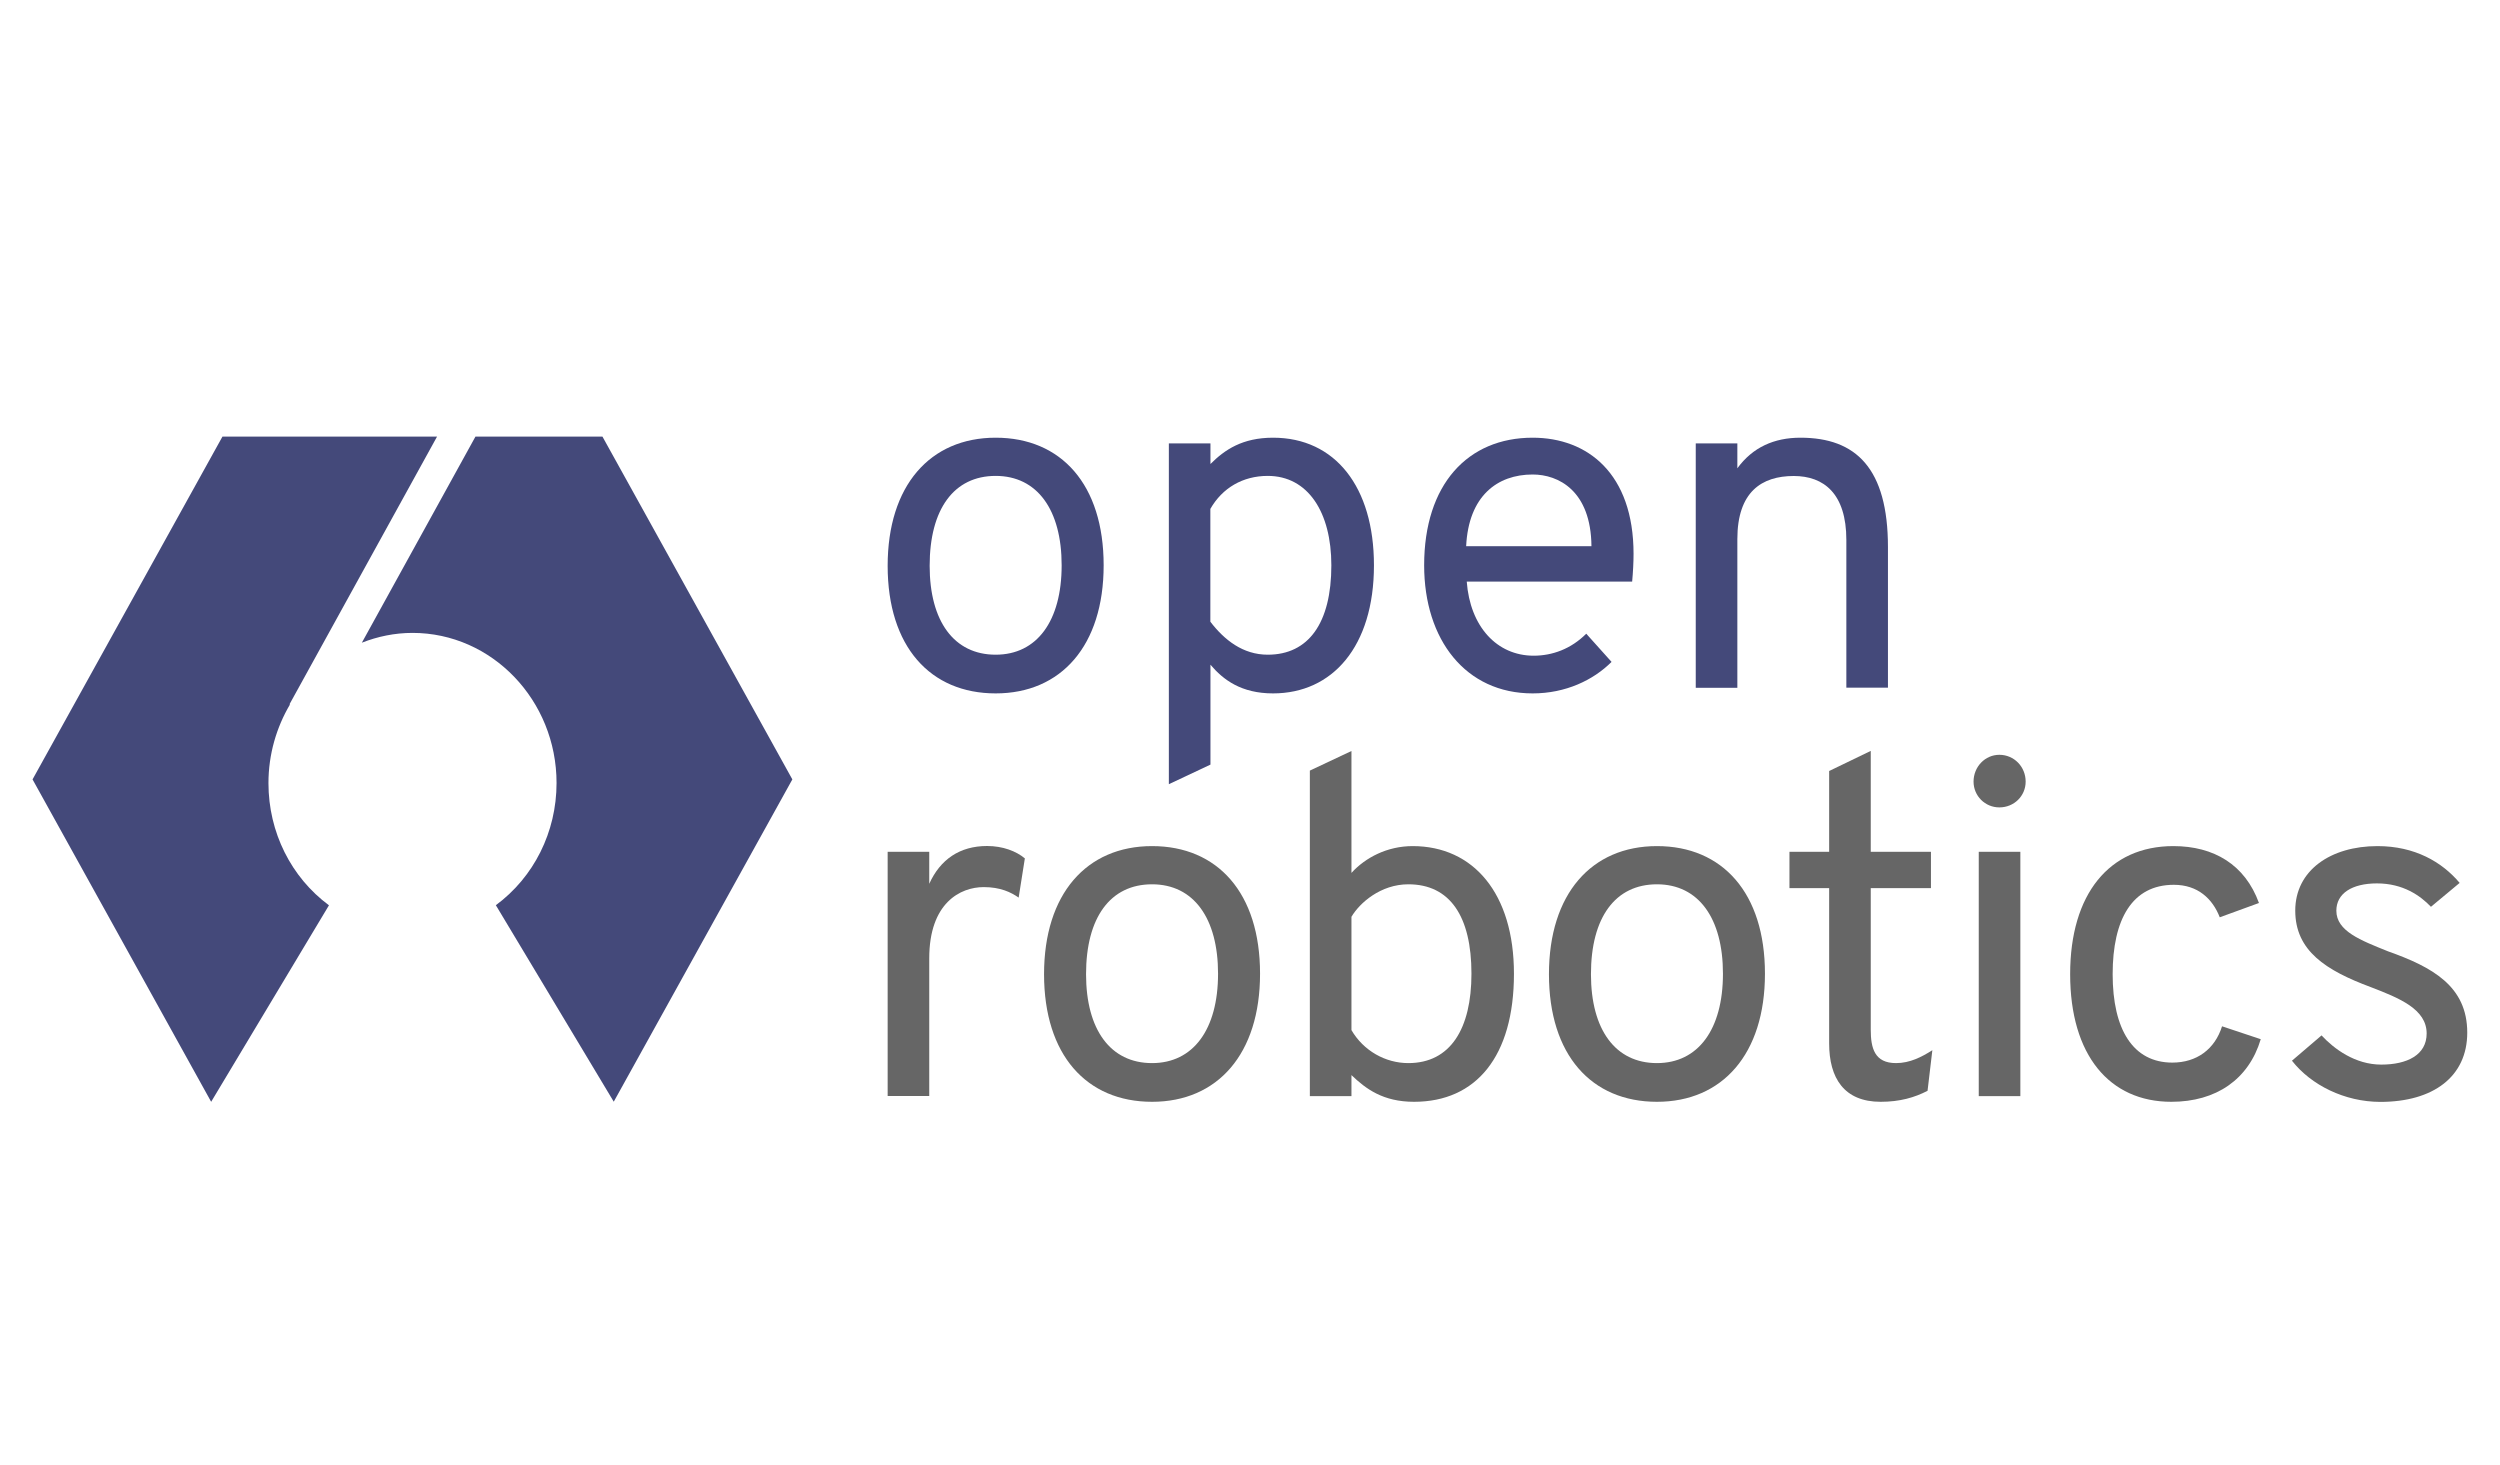
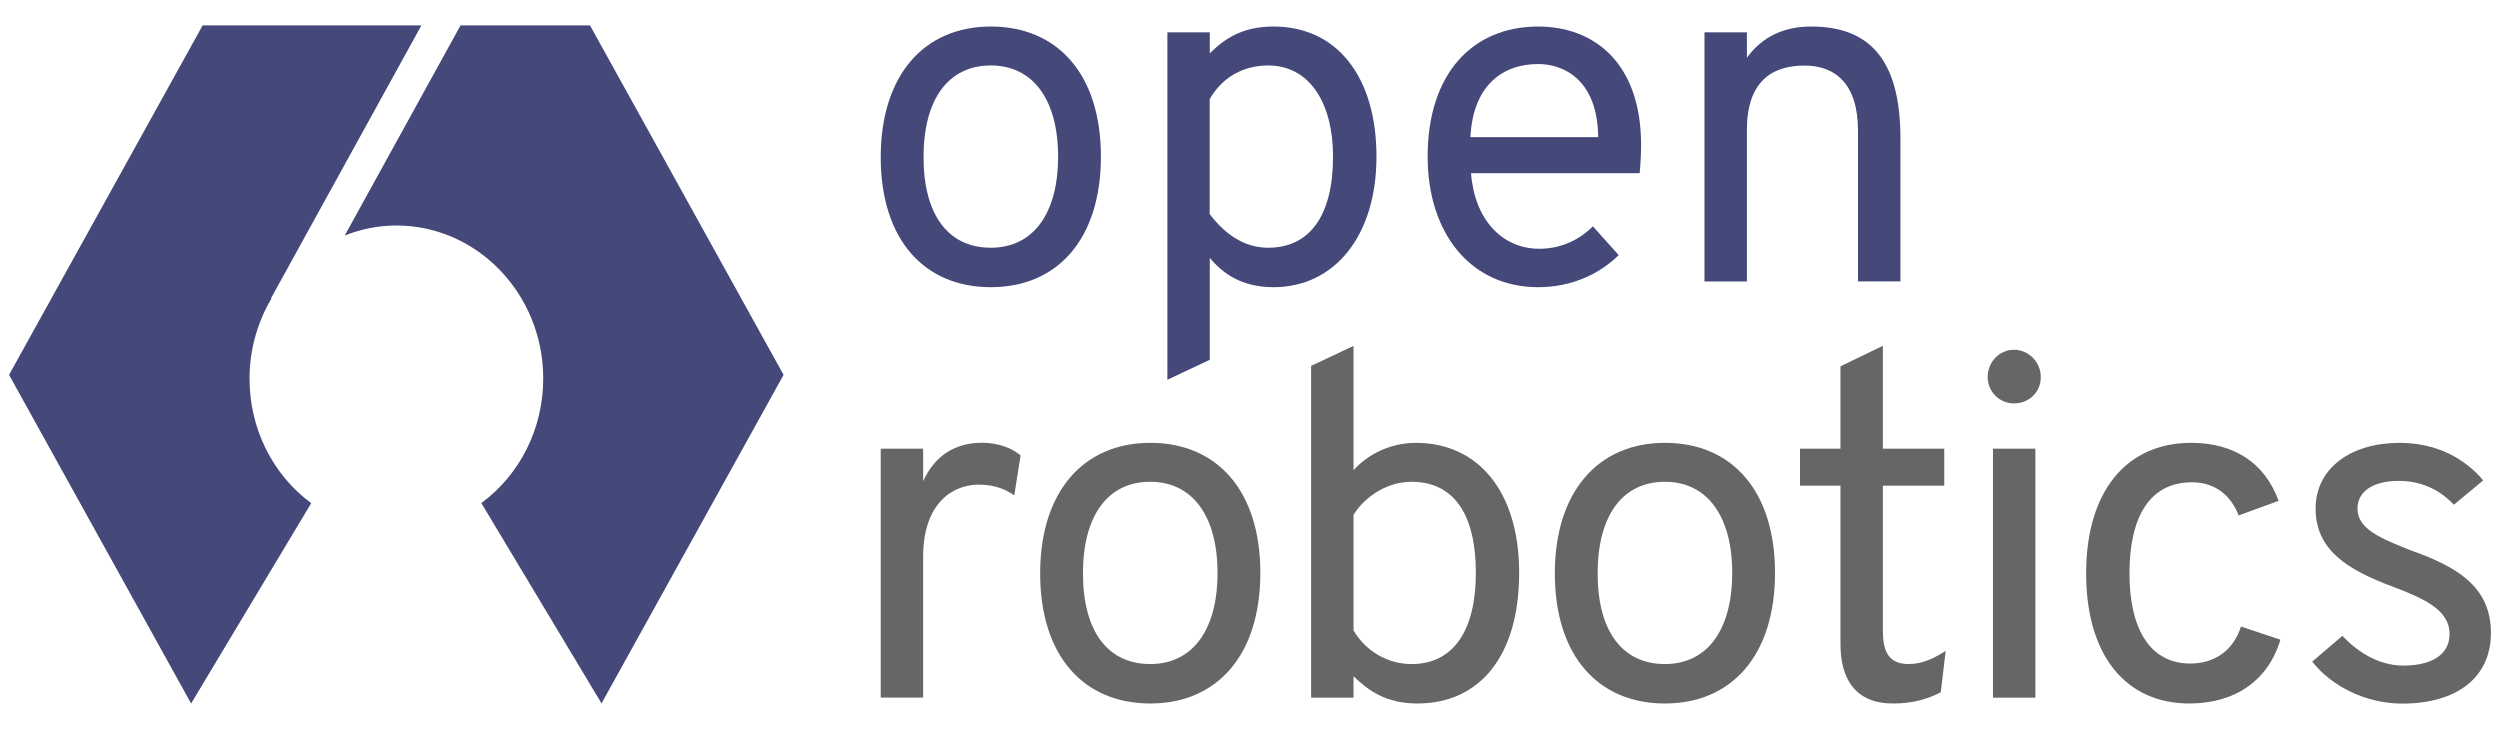
- <svg xmlns="http://www.w3.org/2000/svg" version="1.1" id="Layer_1" x="0px" y="0px" viewBox="0 0 2500 1465" style="enable-background:new 0 0 2500 1465;" xml:space="preserve">
-   <style type="text/css">
- 	.st0{fill:#252F3E;}
- 	.st1{fill-rule:evenodd;clip-rule:evenodd;fill:#FF9900;}
- 	.st2{fill:#E8710A;}
- 	.st3{fill:#F9AB00;}
- 	.st4{fill:#706D6E;}
- 	.st5{fill:#F1511B;}
- 	.st6{fill:#80CC28;}
- 	.st7{fill:#00ADEF;}
- 	.st8{fill:#FBBC09;}
- 	.st9{fill:#77B900;}
- 	.st10{fill:#0F0F0F;}
- 	.st11{fill:#44497A;enable-background:new    ;}
- 	.st12{enable-background:new    ;}
- 	.st13{fill:#44497A;}
- 	.st14{fill:#666666;}
- 	.st15{fill:#232E4A;}
- </style>
-   <g id="g3347_1_" transform="translate(-2.848139,0)">
-     <path id="path61_1_" class="st11" d="M292.4,704.2l0.4,0.3c-13.5,22.9-21.5,49.8-21.5,78.6c0,49.3,22.8,94.3,60.5,122.2L214,1101.8   L35.4,779.4l189.9-342.8h214.6C439.9,436.6,292.4,704.2,292.4,704.2z M616.6,1101.7L498.7,905.2c37.8-27.9,60.7-72.9,60.7-122.2   c0-82.8-64.7-150.1-144-150.1c-17.9,0-34.9,3.6-50.7,9.8l113.6-206.1h127l189.9,342.8L616.6,1101.7z" />
-     <g class="st12">
-       <path class="st13" d="M890.5,565.8c0-80.3,42.5-128.1,108-128.1c65.5,0,108,46.8,108,127.6c0,80.3-42.5,128.1-108,128.1    C933.1,693.4,890.5,646.6,890.5,565.8z M1064.5,565.3c0-55.5-24.4-89.4-66-89.4c-41.6,0-66,33-66,89.9c0,55.5,24.4,88.9,66,88.9    C1039.7,654.7,1064.5,621.2,1064.5,565.3z" />
-       <path class="st13" d="M1213.3,664.7v99.9l-41.6,19.6V443.4h41.6V464c14.3-14.3,32-26.3,62.6-26.3c62.1,0,100.9,49.2,100.9,127.6    c0,81.3-41.6,128.1-100.9,128.1C1244.3,693.4,1226.2,680,1213.3,664.7z M1334.2,565.3c0-53.1-23.4-89.4-63.6-89.4    c-24.9,0-45.4,12-57.4,33v112.8c13.9,18.2,32.5,33,57.4,33C1311.3,654.7,1334.2,623.2,1334.2,565.3z" />
-       <path class="st13" d="M1427,565.3c0-80.8,43.5-127.6,108.5-127.6c55,0,100.9,35.9,100.9,116.2c0,7.7-0.5,18.2-1.4,27.7h-165.4    c3.3,44.9,30.1,74.1,66.9,74.1c18.6,0,37.3-6.7,52.6-22l25.3,28.2c-18.2,18.2-45.9,31.5-78.9,31.5    C1468.6,693.4,1427,639.9,1427,565.3z M1594.3,546.2c-0.5-55.5-33-71.7-58.8-71.7c-35.4,0-64.1,21.5-66.5,71.7H1594.3z" />
-       <path class="st13" d="M1849.2,540c0-46.4-22.5-64-52.6-64c-32,0-56.4,15.8-56.4,63.1v148.7h-41.6V443.4h41.6v24.9    c15.3-21,36.8-30.6,63.1-30.6c55.5,0,87.5,30.6,87.5,109.5v140.5h-41.6V540z" />
+ <svg xmlns="http://www.w3.org/2000/svg" id="Layer_1" data-name="Layer 1" viewBox="0 0 2500 755.55">
+   <defs>
+     <style>
+       .cls-1 {
+         isolation: isolate;
+       }
+ 
+       .cls-2 {
+         fill: #44497a;
+       }
+ 
+       .cls-3 {
+         fill: #666;
+       }
+     </style>
+   </defs>
+   <g id="g3347">
+     <path id="path61" class="cls-2" d="m271.04,298.19l.41.31c-13.76,23.34-21.92,50.76-21.92,80.12,0,50.26,23.24,96.13,61.67,124.57l-120.08,200.31L9.06,374.85,202.64,25.41h218.76s-150.36,272.79-150.36,272.79Zm330.48,405.2l-120.18-200.31c38.53-28.44,61.88-74.31,61.88-124.57,0-84.4-65.95-153.01-146.79-153.01-18.25,0-35.58,3.67-51.68,9.99L460.54,25.41h129.46l193.58,349.44-182.06,328.55Z" />
+     <g class="cls-1">
+       <path class="cls-2" d="m880.73,157.11c0-81.86,43.32-130.58,110.09-130.58s110.09,47.71,110.09,130.07-43.32,130.58-110.09,130.58-110.09-47.71-110.09-130.07Zm177.37-.51c0-56.58-24.87-91.13-67.28-91.13s-67.28,33.64-67.28,91.64,24.87,90.62,67.28,90.62,67.28-34.15,67.28-91.13Z" />
+       <path class="cls-2" d="m1209.79,257.93v101.84l-42.41,19.98V32.34h42.41v21c14.58-14.58,32.62-26.81,63.81-26.81,63.3,0,102.86,50.15,102.86,130.07s-42.41,130.58-102.86,130.58c-32.21,0-50.66-13.66-63.81-29.26Zm123.24-101.33c0-54.13-23.85-91.13-64.83-91.13-25.38,0-46.28,12.23-58.51,33.64v114.99c14.17,18.55,33.13,33.64,58.51,33.64,41.49,0,64.83-32.11,64.83-91.13Z" />
+       <path class="cls-2" d="m1427.63,156.6c0-82.37,44.34-130.07,110.6-130.07,56.07,0,102.86,36.6,102.86,118.45,0,7.85-.51,18.55-1.43,28.24h-168.6c3.36,45.77,30.68,75.54,68.2,75.54,18.96,0,38.02-6.83,53.62-22.43l25.79,28.75c-18.55,18.55-46.79,32.11-80.43,32.11-68.2,0-110.6-54.54-110.6-130.58Zm170.54-19.47c-.51-56.58-33.64-73.09-59.94-73.09-36.09,0-65.34,21.92-67.79,73.09h127.73Z" />
+       <path class="cls-2" d="m1858.01,130.81c0-47.3-22.94-65.24-53.62-65.24-32.62,0-57.49,16.11-57.49,64.32v151.58h-42.41V32.34h42.41v25.38c15.6-21.41,37.51-31.19,64.32-31.19,56.58,0,89.2,31.19,89.2,111.62v143.22h-42.41v-150.56Z" />
    </g>
-     <g class="st12">
-       <path class="st14" d="M890.5,851.8h41.6v32c11-24.4,30.6-37.8,57.8-37.8c15.8,0,29.2,5.2,37.8,12.4l-6.2,39.2    c-7.6-5.3-18.2-10.5-34.9-10.5c-23.4,0-54.5,15.8-54.5,71.2v137.7h-41.6V851.8z" />
-       <path class="st14" d="M1046.9,974.2c0-80.3,42.5-128.1,108-128.1c65.5,0,108,46.8,108,127.6c0,80.3-42.5,128.1-108,128.1    C1089.4,1101.8,1046.9,1055,1046.9,974.2z M1220.9,973.7c0-55.5-24.4-89.4-66-89.4c-41.6,0-66,33-66,89.9    c0,55.5,24.4,88.9,66,88.9C1196,1063.1,1220.9,1029.6,1220.9,973.7z" />
-       <path class="st14" d="M1354.3,1075.1v21h-41.6V770.6l41.6-19.6v121.9c13.9-15.3,35.8-26.8,61.2-26.8    c60.7,0,101.3,47.3,101.3,127.6c0,82.7-37.8,128.1-99.9,128.1C1385.9,1101.8,1368.7,1088.9,1354.3,1075.1z M1474.3,973.7    c0-57.4-21.5-89.4-63.1-89.4c-27.7,0-48.7,18.6-56.9,32.5v113.3c12,20.6,33.9,33,56.9,33    C1453.3,1063.1,1474.3,1028.7,1474.3,973.7z" />
-       <path class="st14" d="M1551.8,974.2c0-80.3,42.5-128.1,108-128.1c65.5,0,108,46.8,108,127.6c0,80.3-42.5,128.1-108,128.1    C1594.3,1101.8,1551.8,1055,1551.8,974.2z M1725.8,973.7c0-55.5-24.4-89.4-66-89.4c-41.6,0-66,33-66,89.9    c0,55.5,24.4,88.9,66,88.9C1700.9,1063.1,1725.8,1029.6,1725.8,973.7z" />
-       <path class="st14" d="M1832,1043.5V888.1h-39.7v-36.3h39.7V771l41.6-20.1v100.9h60.2v36.3h-60.2v141.5c0,18.6,3.8,33.5,25.3,33.5    c13.9,0,25.8-6.2,36.3-12.9l-4.8,40.6c-12.9,6.7-27.7,11-46.9,11C1846.8,1101.8,1832,1077.9,1832,1043.5z" />
-       <path class="st14" d="M1976.4,781.6c0-14.8,11.5-26.8,25.8-26.8c14.8,0,26.3,12,26.3,26.8c0,14.3-11.5,25.8-26.3,25.8    C1987.9,807.4,1976.4,795.9,1976.4,781.6z M1981.6,851.8h41.6v244.3h-41.6V851.8z" />
-       <path class="st14" d="M2073,974.2c0-80.3,39.2-128.1,103.2-128.1c40.6,0,71.7,18.6,85.6,56.9l-39.2,14.3    c-7.2-18.6-22-32.5-45.9-32.5c-41.6,0-61.2,34.4-61.2,89.4c0,55.5,20.5,88.4,59.7,88.4c24.4,0,42.5-13.4,49.7-36.3l38.7,12.9    c-12,40.1-44.5,62.6-89.4,62.6C2112.2,1101.8,2073,1055,2073,974.2z" />
-       <path class="st14" d="M2294.8,1060.7l29.6-25.3c12.4,13.4,33.5,29.2,59.7,29.2c25.8,0,45.4-9.6,45.4-31.1    c0-24.4-27.3-35.4-55.9-46.4c-44.9-16.7-75.5-36.3-75.5-76.5s35.4-64.5,82.2-64.5c37.3,0,64.5,15.8,82.2,36.8l-28.7,23.9    c-10.5-11-27.7-23.4-54-23.4c-24.9,0-40.6,10-40.6,27.3c0,20.5,24.4,29.6,51.6,40.6c44.5,15.8,79.3,34.9,79.3,81.3    c0,44-33.9,69.3-87,69.3C2347.4,1101.8,2313.9,1085.1,2294.8,1060.7z" />
+     <g class="cls-1">
+       <path class="cls-3" d="m880.73,448.65h42.41v32.62c11.21-24.87,31.19-38.53,58.92-38.53,16.11,0,29.77,5.3,38.53,12.64l-6.32,39.96c-7.75-5.4-18.55-10.7-35.58-10.7-23.85,0-55.56,16.11-55.56,72.58v140.37h-42.41v-248.93h0Z" />
+       <path class="cls-3" d="m1040.16,573.42c0-81.86,43.32-130.58,110.09-130.58s110.09,47.71,110.09,130.07-43.32,130.58-110.09,130.58c-66.77,0-110.09-47.71-110.09-130.07Zm177.37-.51c0-56.58-24.87-91.13-67.28-91.13s-67.28,33.64-67.28,91.64,24.87,90.62,67.28,90.62,67.28-34.15,67.28-91.13Z" />
+       <path class="cls-3" d="m1353.52,676.28v21.41h-42.41v-331.81l42.41-19.98v124.26c14.17-15.6,36.49-27.32,62.39-27.32,61.88,0,103.26,48.22,103.26,130.07s-38.53,130.58-101.84,130.58c-31.6,0-49.13-13.15-63.81-27.22Zm122.33-103.36c0-58.51-21.92-91.13-64.32-91.13-28.24,0-49.64,18.96-58,33.13v115.5c12.23,21,34.56,33.64,58,33.64,42.92,0,64.32-35.07,64.32-91.13Z" />
+       <path class="cls-3" d="m1554.84,573.42c0-81.86,43.32-130.58,110.09-130.58s110.09,47.71,110.09,130.07-43.32,130.58-110.09,130.58c-66.77,0-110.09-47.71-110.09-130.07Zm177.37-.51c0-56.58-24.87-91.13-67.28-91.13s-67.28,33.64-67.28,91.64,24.87,90.62,67.28,90.62,67.28-34.15,67.28-91.13Z" />
+       <path class="cls-3" d="m1840.47,644.07v-158.41h-40.47v-37h40.47v-82.37l42.41-20.49v102.86h61.37v37h-61.37v144.24c0,18.96,3.87,34.15,25.79,34.15,14.17,0,26.3-6.32,37-13.15l-4.89,41.39c-13.15,6.83-28.24,11.21-47.81,11.21-37.41,0-52.5-24.36-52.5-59.43Z" />
+       <path class="cls-3" d="m1987.67,377.09c0-15.09,11.72-27.32,26.3-27.32s26.81,12.23,26.81,27.32-11.72,26.3-26.81,26.3c-14.58,0-26.3-11.72-26.3-26.3Zm5.3,71.56h42.41v249.03h-42.41v-249.03Z" />
+       <path class="cls-3" d="m2086.14,573.42c0-81.86,39.96-130.58,105.2-130.58,41.39,0,73.09,18.96,87.26,58l-39.96,14.58c-7.34-18.96-22.43-33.13-46.79-33.13-42.41,0-62.39,35.07-62.39,91.13s20.9,90.11,60.86,90.11c24.87,0,43.32-13.66,50.66-37l39.45,13.15c-12.23,40.88-45.36,63.81-91.13,63.81-63.2,0-103.16-47.71-103.16-130.07Z" />
+       <path class="cls-3" d="m2312.24,661.6l30.17-25.79c12.64,13.66,34.15,29.77,60.86,29.77s46.28-9.79,46.28-31.7c0-24.87-27.83-36.09-56.98-47.3-45.77-17.02-76.96-37-76.96-77.98s36.09-65.75,83.79-65.75c38.02,0,65.75,16.11,83.79,37.51l-29.26,24.36c-10.7-11.21-28.24-23.85-55.05-23.85-25.38,0-41.39,10.19-41.39,27.83,0,20.9,24.87,30.17,52.6,41.39,45.36,16.11,80.84,35.58,80.84,82.88,0,44.85-34.56,70.64-88.69,70.64-36.39-.1-70.54-17.13-90.01-42Z" />
    </g>
  </g>
</svg>
